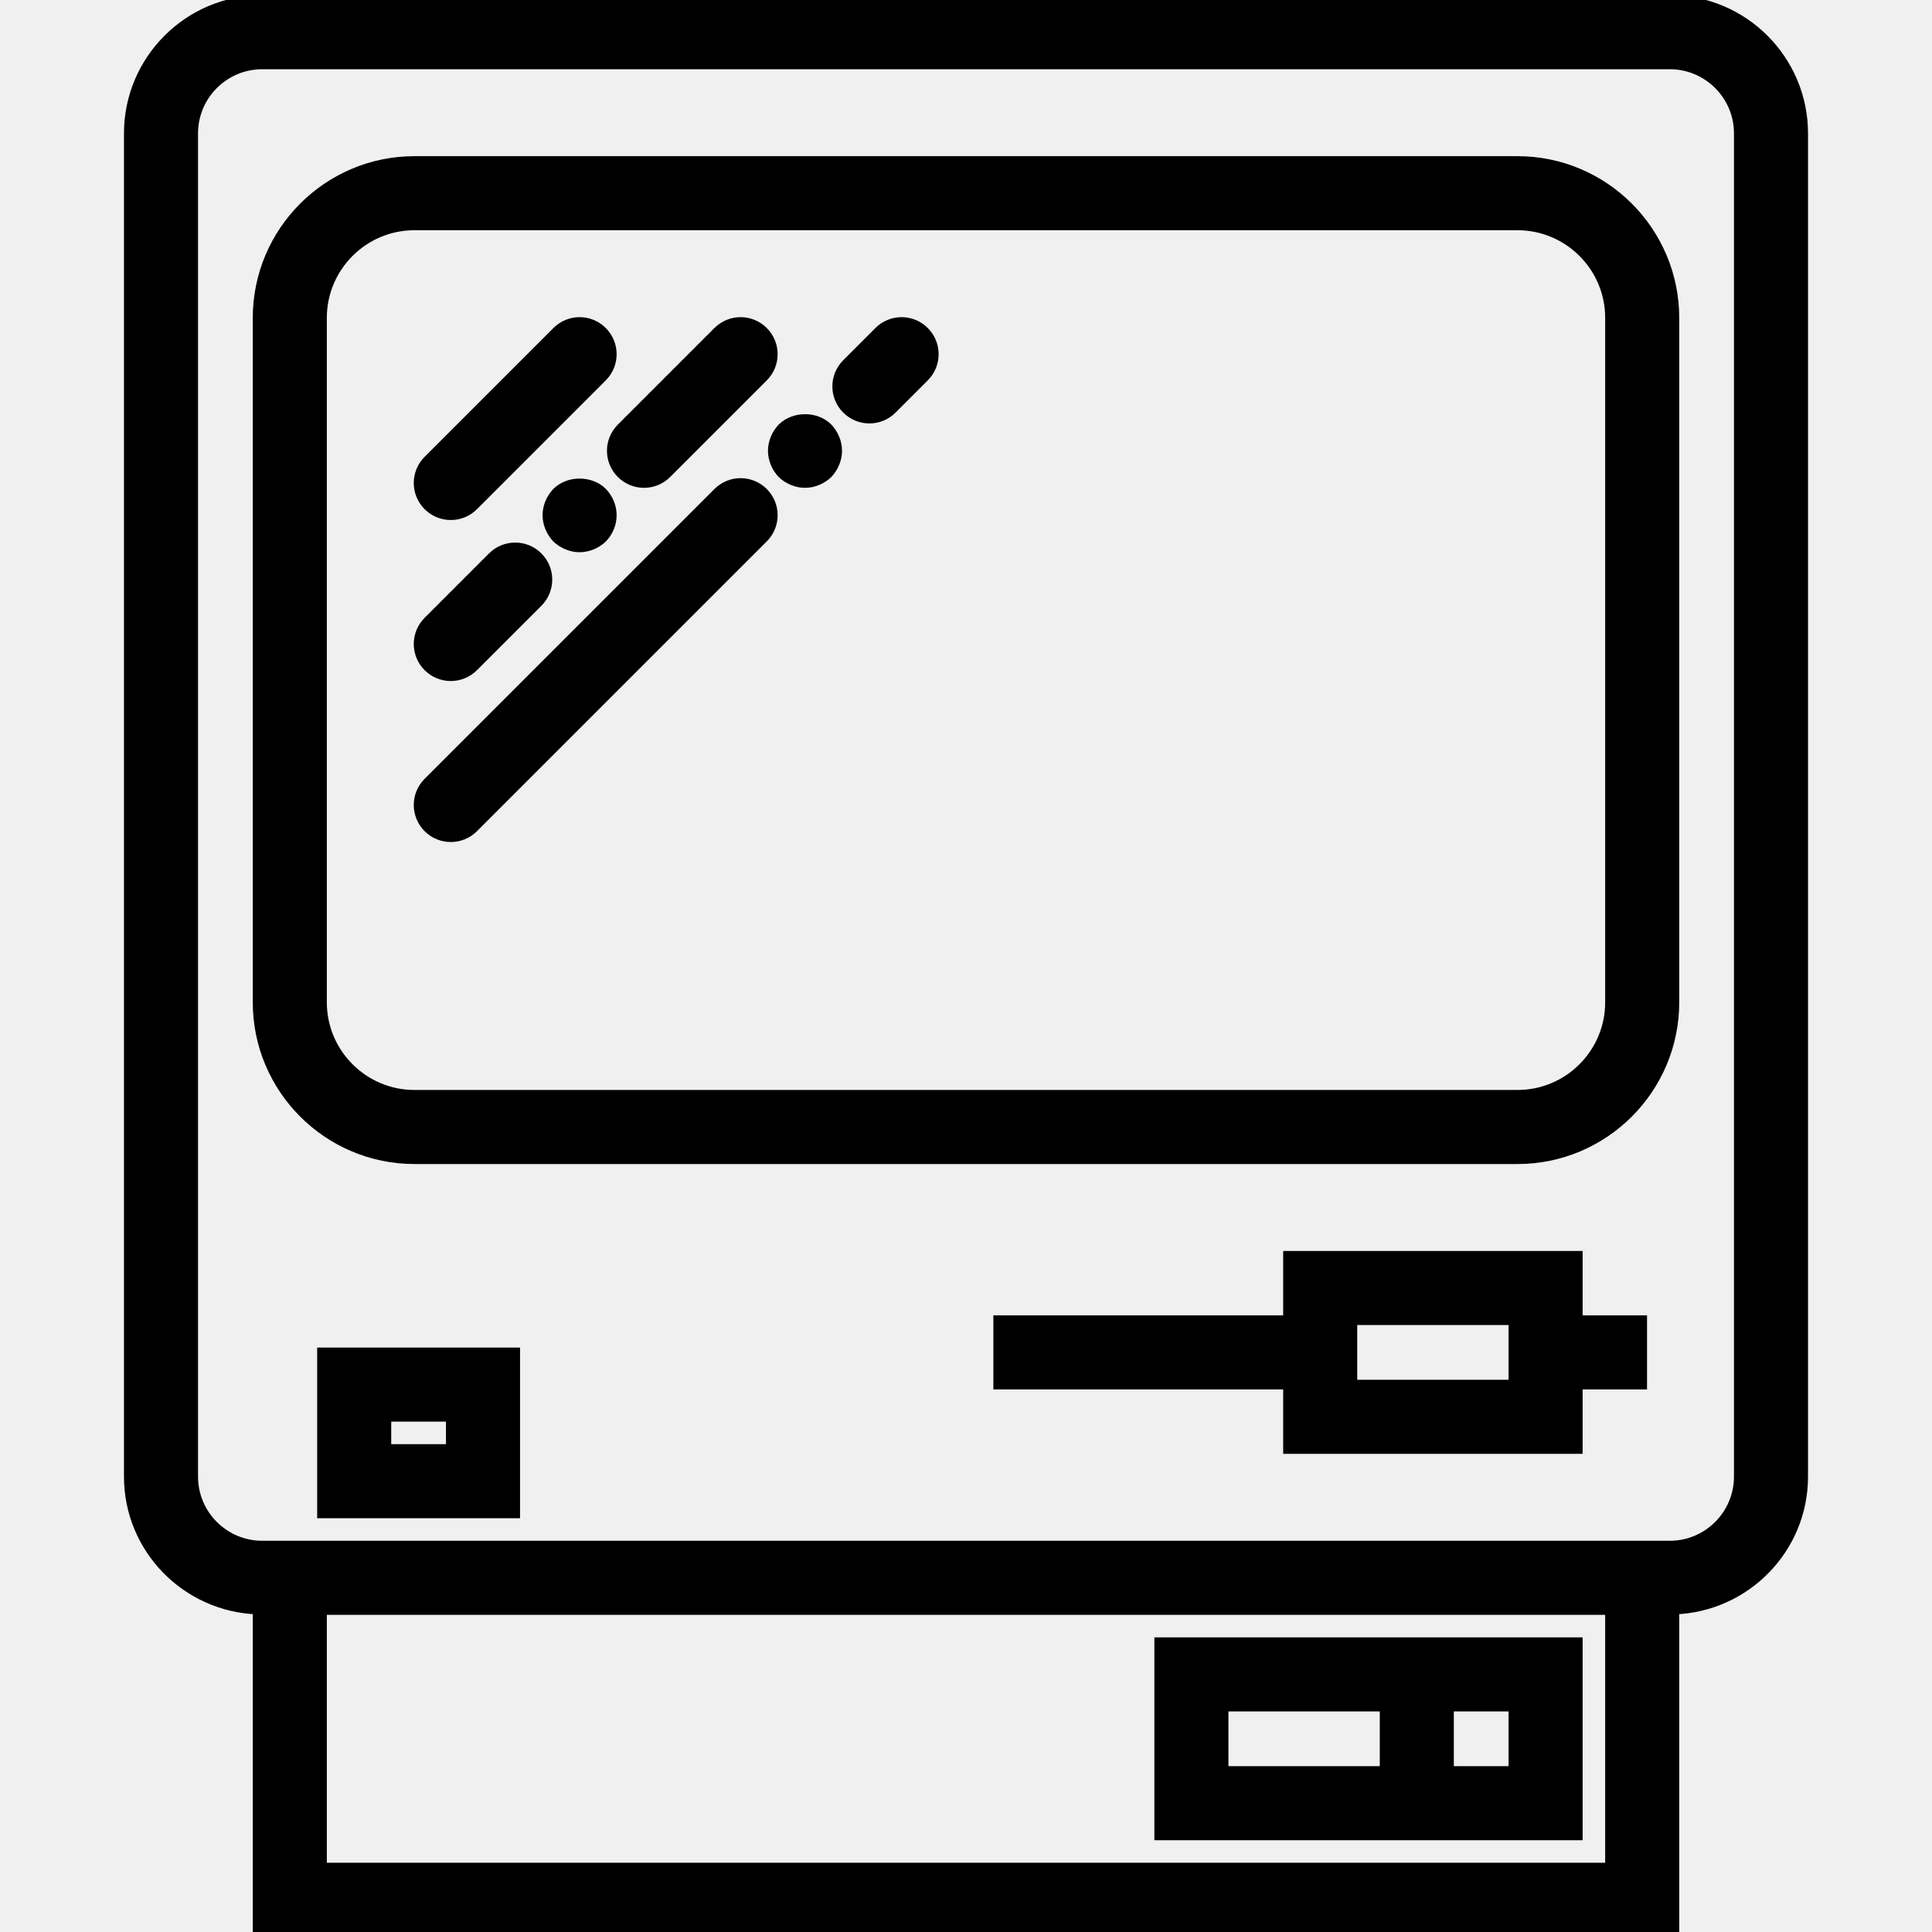
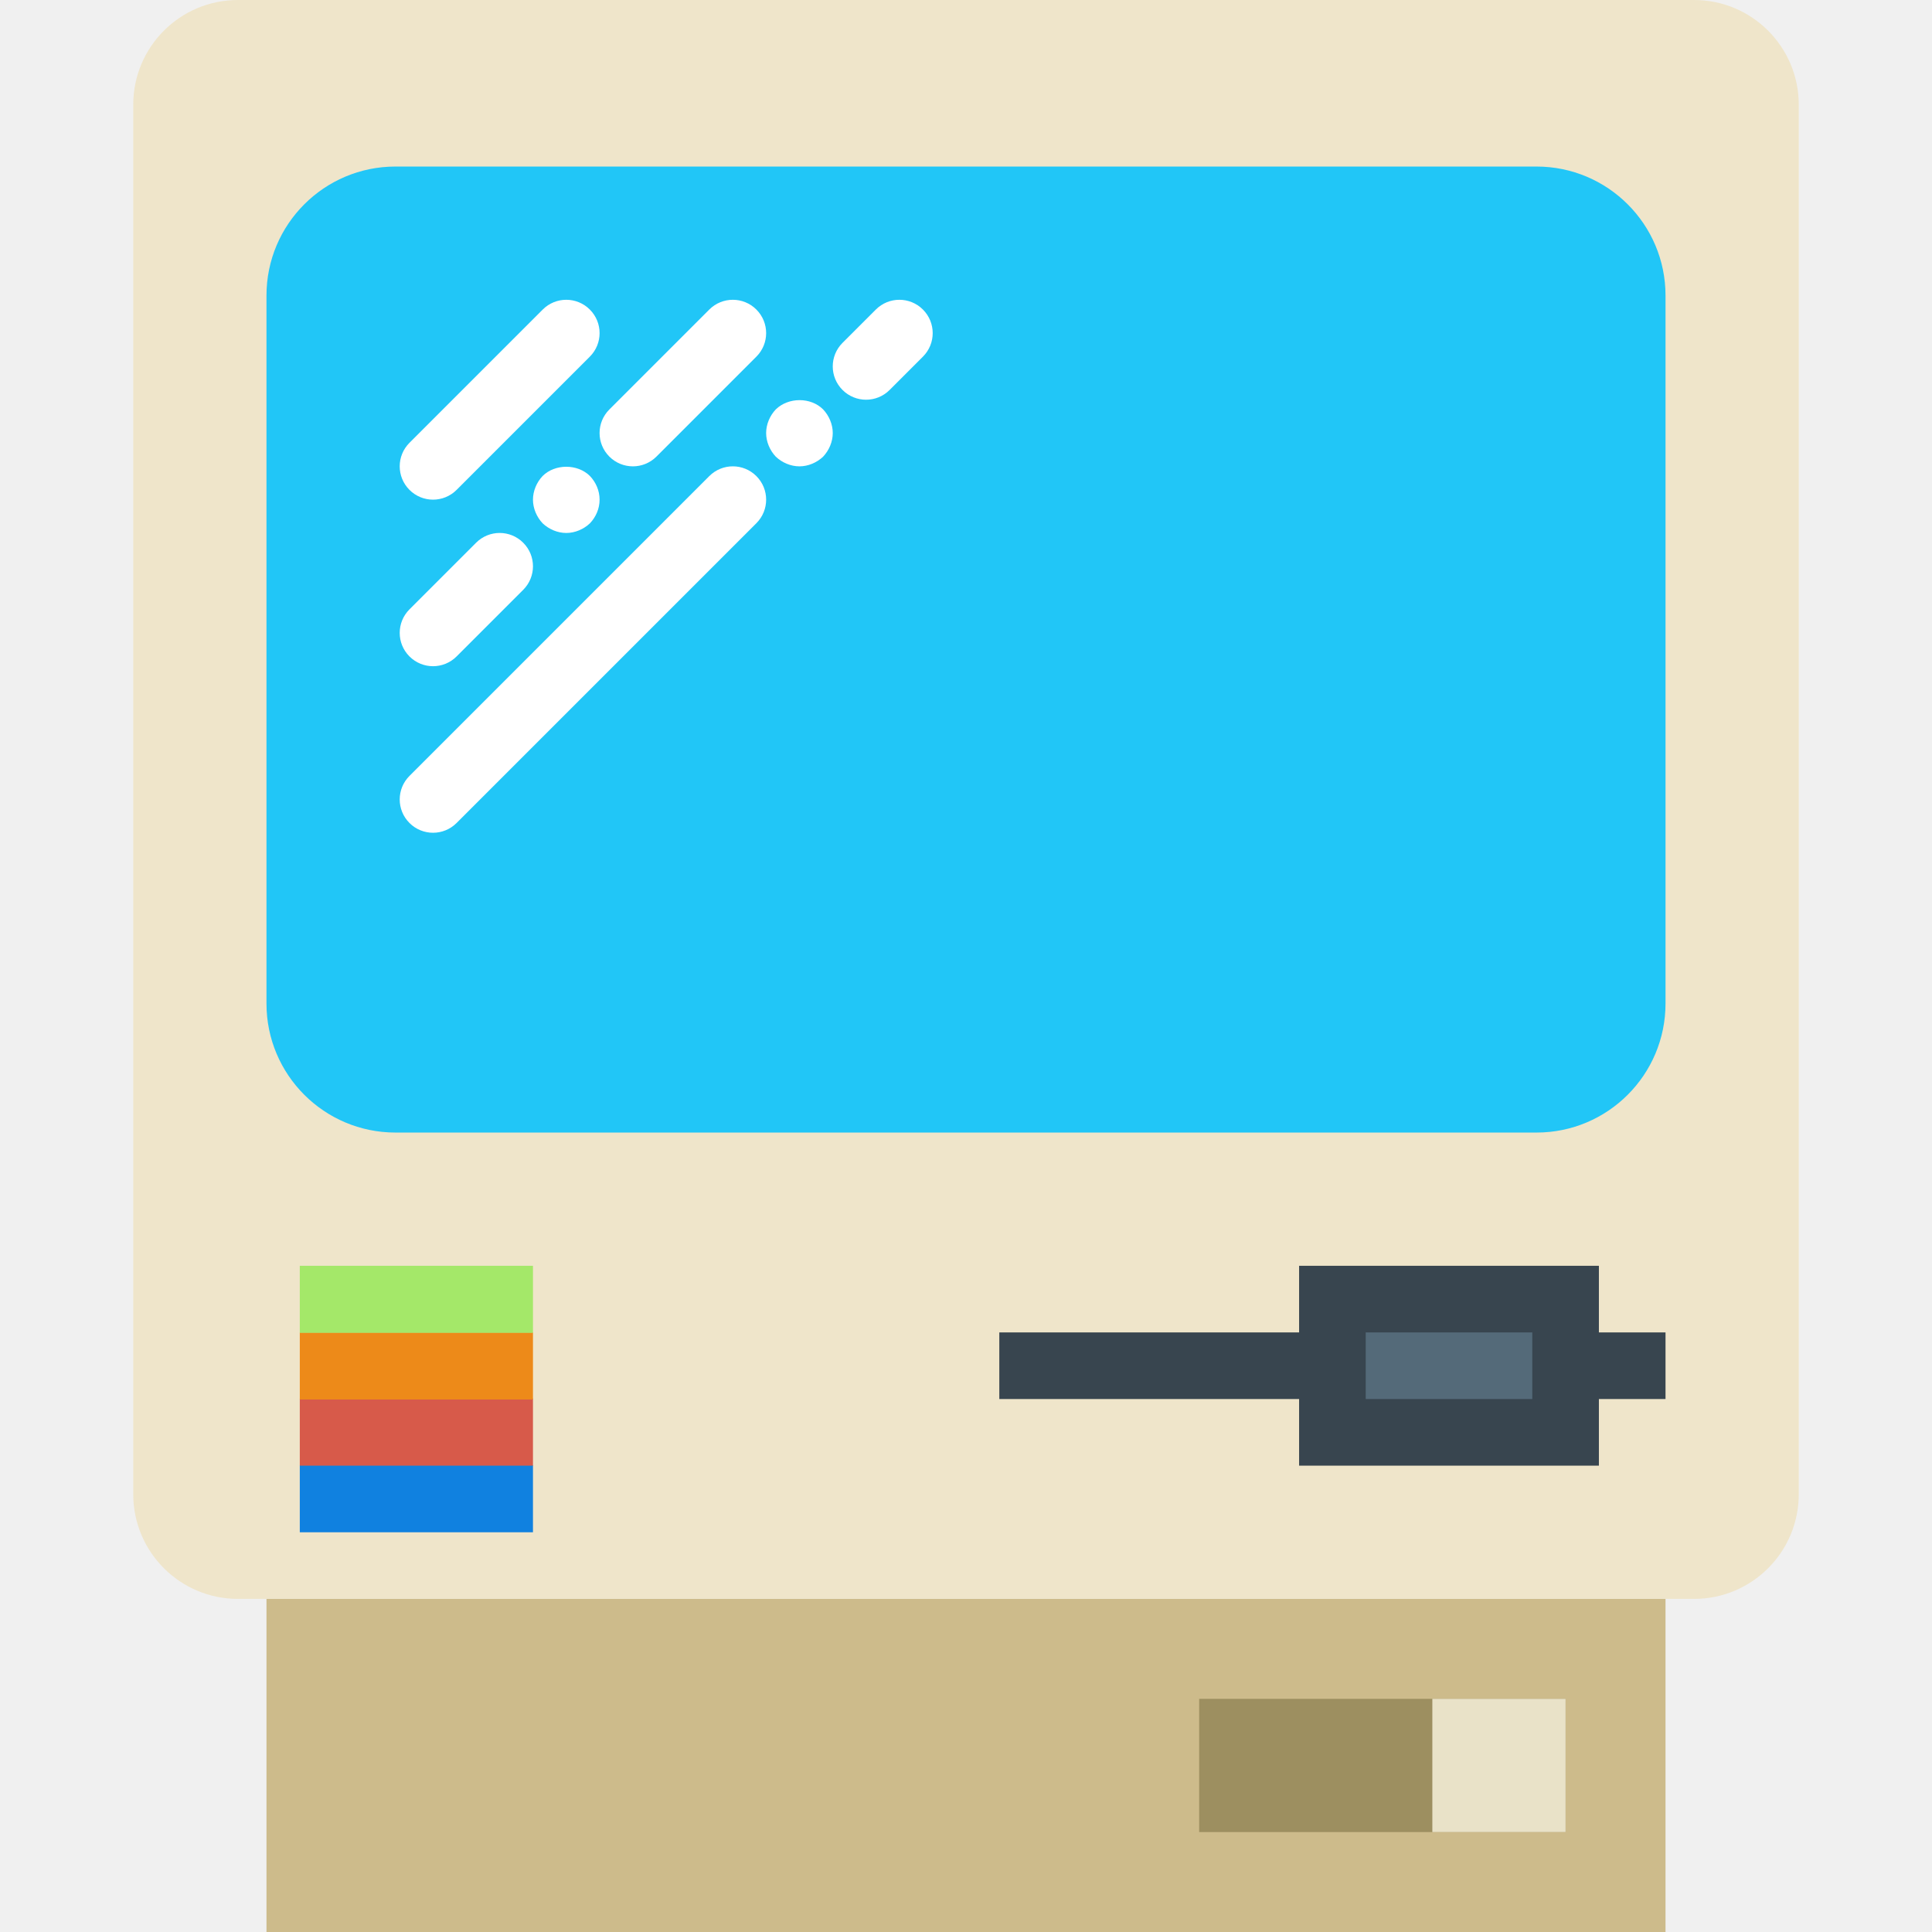
- <svg xmlns="http://www.w3.org/2000/svg" fill="#000000" height="48px" width="48px" version="1.1" id="Capa_1" viewBox="0 0 60 60" xml:space="preserve" stroke="#000000" stroke-width="0.3">
+ <svg xmlns="http://www.w3.org/2000/svg" version="1.1" id="Capa_1" viewBox="0 0 58 58" xml:space="preserve" fill="#000000">
  <g id="SVGRepo_bgCarrier" stroke-width="0" />
  <g id="SVGRepo_tracerCarrier" stroke-linecap="round" stroke-linejoin="round" />
  <g id="SVGRepo_iconCarrier">
+     <path style="fill:#EFE5CA;" d="M50.857,48H7.143C5.407,48,4,46.593,4,44.857V3.143C4,1.407,5.407,0,7.143,0h43.715 C52.593,0,54,1.407,54,3.143v41.715C54,46.593,52.593,48,50.857,48z" />
+     <rect x="8" y="48" style="fill:#CDBB8B;" width="42" height="10" />
+     <rect x="36" y="51" style="fill:#9D8F60;" width="11" height="4" />
+     <rect x="43" y="51" style="fill:#E9E2C8;" width="4" height="4" />
+     <path style="fill:#21C6F7;" d="M46.128,34H11.872C9.734,34,8,32.266,8,30.128V8.872C8,6.734,9.734,5,11.872,5h34.255 C48.266,5,50,6.734,50,8.872v21.255C50,32.266,48.266,34,46.128,34z" />
    <g>
-       <g>
-         <path d="M14,16c0.256,0,0.512-0.098,0.707-0.293l4-4c0.391-0.391,0.391-1.023,0-1.414s-1.023-0.391-1.414,0l-4,4 c-0.391,0.391-0.391,1.023,0,1.414C13.488,15.902,13.744,16,14,16z" />
-         <path d="M14,21c0.256,0,0.512-0.098,0.707-0.293l2-2c0.391-0.391,0.391-1.023,0-1.414s-1.023-0.391-1.414,0l-2,2 c-0.391,0.391-0.391,1.023,0,1.414C13.488,20.902,13.744,21,14,21z" />
-         <path d="M17.29,15.29C17.11,15.48,17,15.74,17,16s0.11,0.52,0.29,0.71C17.48,16.89,17.74,17,18,17s0.52-0.11,0.71-0.29 C18.89,16.52,19,16.27,19,16s-0.11-0.52-0.29-0.71C18.34,14.92,17.66,14.92,17.29,15.29z" />
-         <path d="M19.293,14.707C19.488,14.902,19.744,15,20,15s0.512-0.098,0.707-0.293l3-3c0.391-0.391,0.391-1.023,0-1.414 s-1.023-0.391-1.414,0l-3,3C18.902,13.684,18.902,14.316,19.293,14.707z" />
-         <path d="M22.293,15.293l-9,9c-0.391,0.391-0.391,1.023,0,1.414C13.488,25.902,13.744,26,14,26s0.512-0.098,0.707-0.293l9-9 c0.391-0.391,0.391-1.023,0-1.414S22.684,14.902,22.293,15.293z" />
-         <path d="M24.29,13.29C24.11,13.48,24,13.74,24,14s0.11,0.52,0.29,0.71C24.48,14.89,24.74,15,25,15s0.52-0.11,0.71-0.29 C25.89,14.52,26,14.26,26,14s-0.11-0.52-0.29-0.71C25.34,12.92,24.67,12.92,24.29,13.29z" />
-         <path d="M27.293,10.293l-1,1c-0.391,0.391-0.391,1.023,0,1.414C26.488,12.902,26.744,13,27,13s0.512-0.098,0.707-0.293l1-1 c0.391-0.391,0.391-1.023,0-1.414S27.684,9.902,27.293,10.293z" />
-         <path d="M51.857,0H8.143C5.858,0,4,1.858,4,4.143v41.715c0,2.235,1.783,4.051,4,4.128V60h44V49.986c2.217-0.077,4-1.893,4-4.128 V4.143C56,1.858,54.142,0,51.857,0z M50,58H10v-8h40V58z M54,45.857C54,47.039,53.039,48,51.857,48H8.143 C6.961,48,6,47.039,6,45.857V4.143C6,2.961,6.961,2,8.143,2h43.715C53.039,2,54,2.961,54,4.143V45.857z" />
-         <path d="M49,57v-6h-6h-7v6h7H49z M47,53v2h-2v-2H47z M38,55v-2h5v2H38z" />
-         <path d="M47.128,5H12.872C10.186,5,8,7.186,8,9.872v21.256C8,33.814,10.186,36,12.872,36h34.256C49.814,36,52,33.814,52,31.128 V9.872C52,7.186,49.814,5,47.128,5z M50,31.128C50,32.711,48.711,34,47.128,34H12.872C11.289,34,10,32.711,10,31.128V9.872 C10,8.289,11.289,7,12.872,7h34.256C48.711,7,50,8.289,50,9.872V31.128z" />
-         <path d="M10,47h6v-5h-6V47z M12,44h2v1h-2V44z" />
-         <path d="M49,39h-9v2h-9v2h9v2h9v-2h2v-2h-2V39z M47,43h-5v-2h5V43z" />
-       </g>
+       <path style="fill:#FFFFFF;" d="M13,15c0.256,0,0.512-0.098,0.707-0.293l4-4c0.391-0.391,0.391-1.023,0-1.414s-1.023-0.391-1.414,0 l-4,4c-0.391,0.391-0.391,1.023,0,1.414C12.488,14.902,12.744,15,13,15z" />
+       <path style="fill:#FFFFFF;" d="M13,20c0.256,0,0.512-0.098,0.707-0.293l2-2c0.391-0.391,0.391-1.023,0-1.414s-1.023-0.391-1.414,0 l-2,2c-0.391,0.391-0.391,1.023,0,1.414C12.488,19.902,12.744,20,13,20z" />
+       <path style="fill:#FFFFFF;" d="M16.29,14.29C16.11,14.48,16,14.74,16,15c0,0.26,0.11,0.52,0.29,0.71C16.48,15.89,16.74,16,17,16 c0.26,0,0.52-0.11,0.71-0.29C17.89,15.52,18,15.27,18,15s-0.11-0.52-0.29-0.71C17.34,13.92,16.66,13.92,16.29,14.29z" />
+       <path style="fill:#FFFFFF;" d="M18.293,13.707C18.488,13.902,18.744,14,19,14s0.512-0.098,0.707-0.293l3-3 c0.391-0.391,0.391-1.023,0-1.414s-1.023-0.391-1.414,0l-3,3C17.902,12.684,17.902,13.316,18.293,13.707z" />
+       <path style="fill:#FFFFFF;" d="M21.293,14.293l-9,9c-0.391,0.391-0.391,1.023,0,1.414C12.488,24.902,12.744,25,13,25 s0.512-0.098,0.707-0.293l9-9c0.391-0.391,0.391-1.023,0-1.414S21.684,13.902,21.293,14.293z" />
+       <path style="fill:#FFFFFF;" d="M23.29,12.29C23.11,12.48,23,12.74,23,13c0,0.26,0.11,0.52,0.29,0.71C23.48,13.89,23.74,14,24,14 c0.26,0,0.52-0.11,0.71-0.29C24.89,13.52,25,13.26,25,13c0-0.26-0.11-0.52-0.29-0.71C24.34,11.92,23.67,11.92,23.29,12.29z" />
+       <path style="fill:#FFFFFF;" d="M27.707,9.293c-0.391-0.391-1.023-0.391-1.414,0l-1,1c-0.391,0.391-0.391,1.023,0,1.414 C25.488,11.902,25.744,12,26,12s0.512-0.098,0.707-0.293l1-1C28.098,10.316,28.098,9.684,27.707,9.293z" />
    </g>
+     <line style="fill:none;stroke:#38454F;stroke-width:2;stroke-miterlimit:10;" x1="30" y1="41" x2="41" y2="41" />
+     <line style="fill:none;stroke:#38454F;stroke-width:2;stroke-miterlimit:10;" x1="47" y1="41" x2="50" y2="41" />
+     <rect x="40" y="39" style="fill:#546A79;stroke:#38454F;stroke-width:2;stroke-miterlimit:10;" width="7" height="4" />
+     <rect x="9" y="43.987" style="fill:#1081E0;" width="7" height="2.013" />
+     <rect x="9" y="41.987" style="fill:#D75A4A;" width="7" height="2.013" />
+     <rect x="9" y="40" style="fill:#ED8A19;" width="7" height="2.013" />
+     <rect x="9" y="38" style="fill:#A4E869;" width="7" height="2.013" />
  </g>
</svg>
